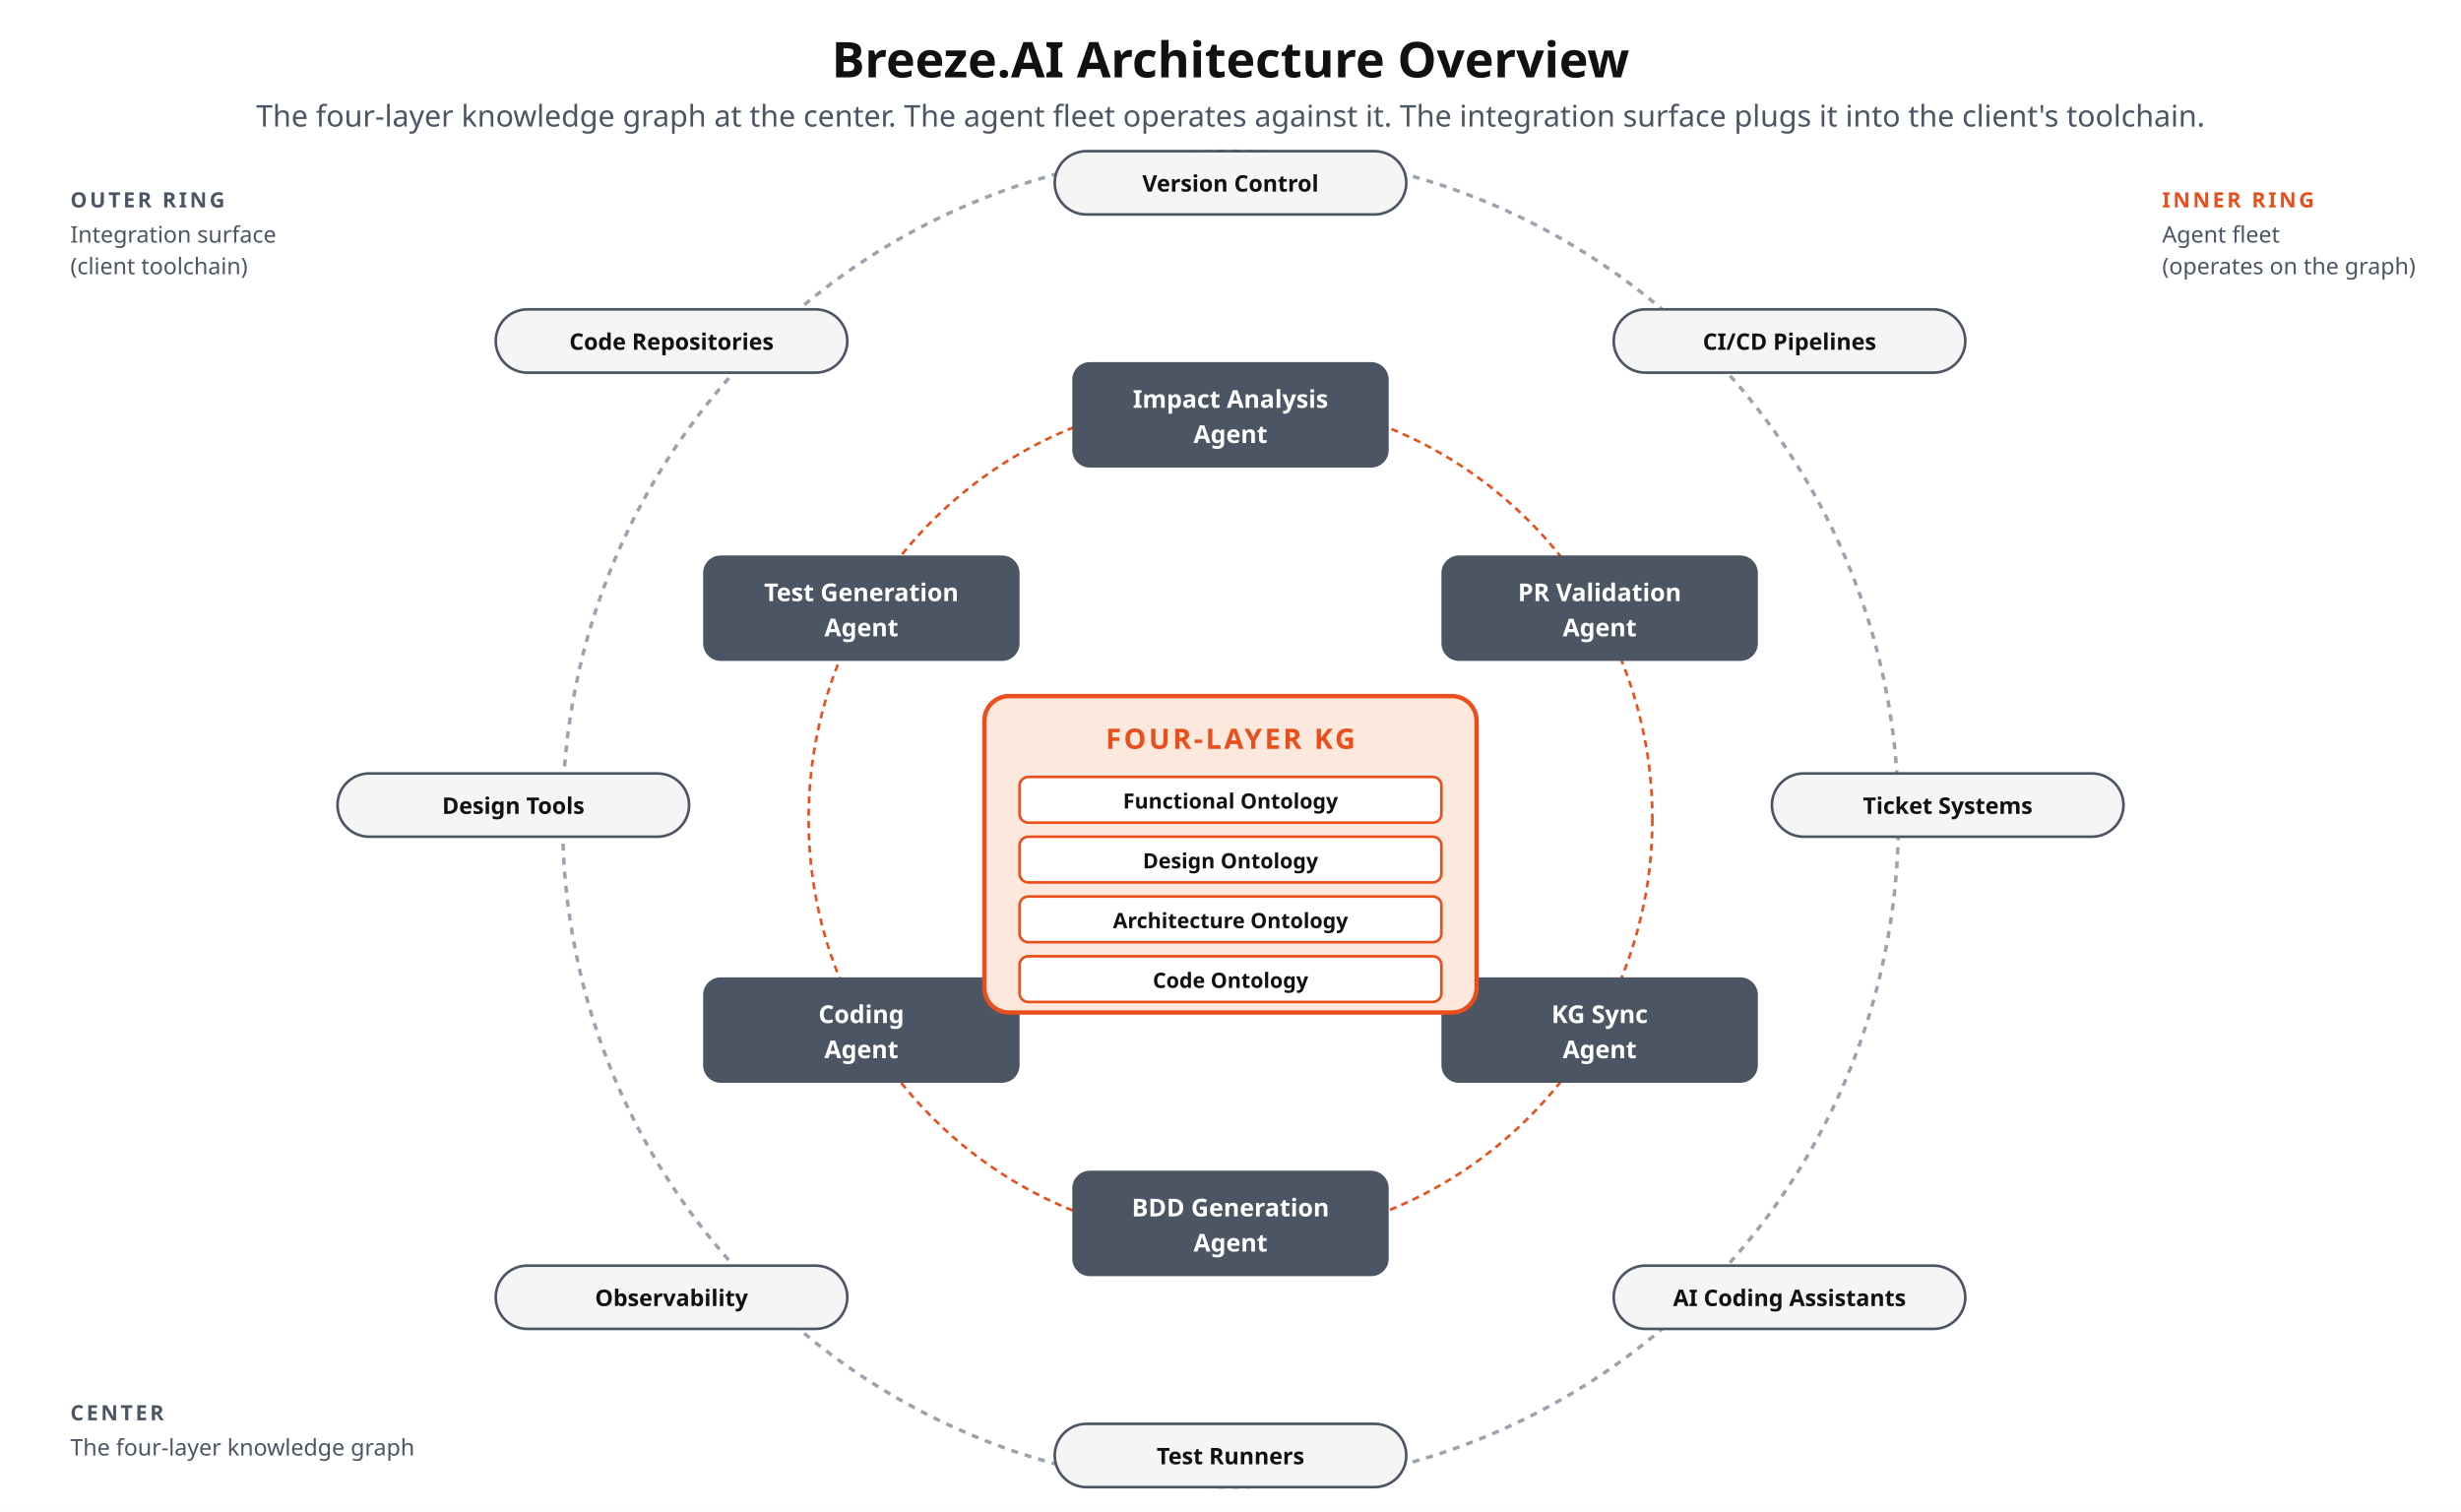
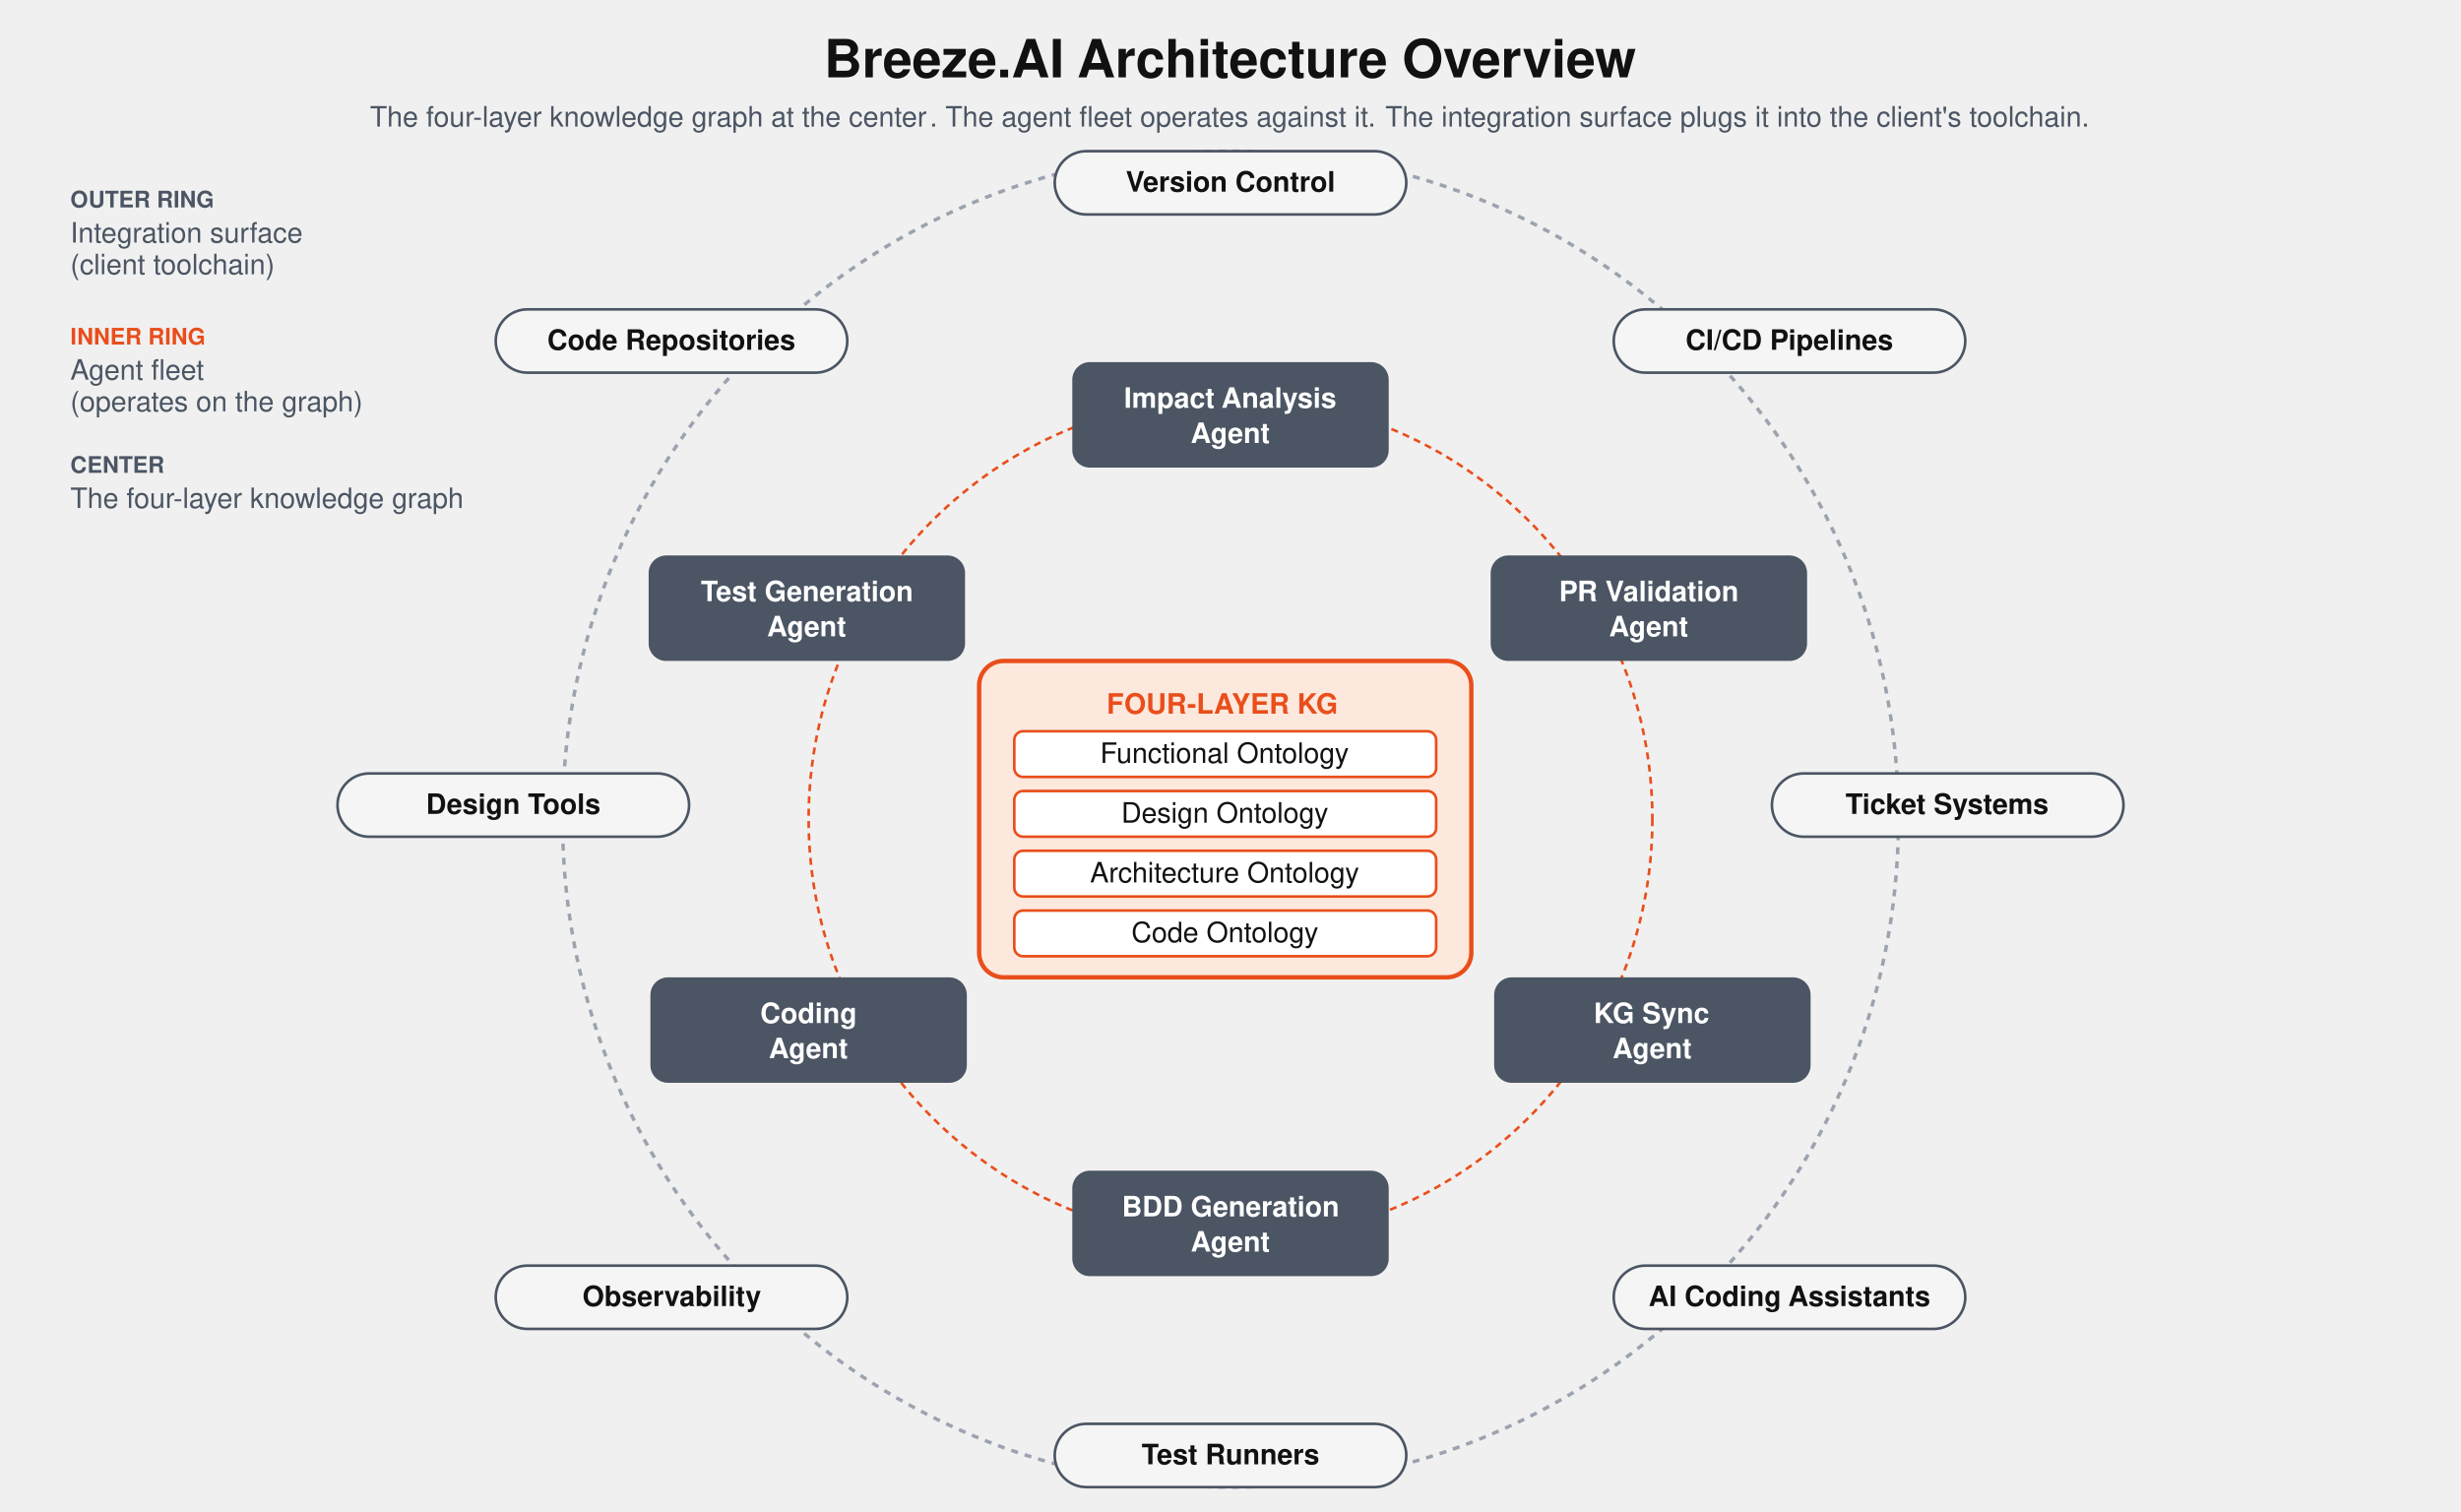
- <svg xmlns="http://www.w3.org/2000/svg" viewBox="0 0 1400 860" width="1400" height="860" preserveAspectRatio="xMidYMid meet" font-family="Segoe UI, system-ui, sans-serif">
-   <rect width="1400" height="860" style="fill:#ffffff" />
-   <text x="700" y="44" text-anchor="middle" style="font:600 28px Segoe UI,system-ui,sans-serif;fill:#111111">Breeze.AI Architecture Overview</text>
-   <text x="700" y="72" text-anchor="middle" style="font:17px Segoe UI,system-ui,sans-serif;fill:#4b5563">The four-layer knowledge graph at the center. The agent fleet operates against it. The integration surface plugs it into the client's toolchain.</text>
+ <svg xmlns="http://www.w3.org/2000/svg" width="1400px" height="860px" version="1.1" xml:space="preserve" style="fill-rule:evenodd;clip-rule:evenodd;">
+   <g transform="matrix(1,0,0,1,700,44)">
+     <text x="-231.218px" y="0px" style="font-family:'Helvetica-Bold', 'Helvetica';font-weight:700;font-size:30px;fill:rgb(17,17,17);">Breeze.AI <tspan x="-87.253px -65.588px " y="0px 0px ">Ar</tspan>chitecture Overview</text>
+   </g>
+   <g transform="matrix(1,0,0,1,700,72)">
+     <g transform="matrix(16,0,0,16,-86.01172,0)">
+         </g>
+     <g transform="matrix(16,0,0,16,-81.56641,0)">
+         </g>
+     <text x="-489.543px" y="0px" style="font-family:'Helvetica';font-size:16px;fill:rgb(75,85,99);">The four-layer knowledge graph at the center<tspan x="-171.121px -166.676px -162.512px -152.738px " y="0px 0px 0px 0px ">. Th</tspan>e agent ﬂeet operates against it. <tspan x="88.035px 97.809px " y="0px 0px ">Th</tspan>e integration surface plugs it into the client's toolchain.</text>
+   </g>
  <g>
-     <circle cx="700" cy="466" r="380" style="fill:none;stroke:#9ca3af;stroke-width:2;stroke-dasharray:4 4" />
-     <g transform="translate(700,86)">
-       <rect x="-100" y="0" width="200" height="36" rx="18" ry="18" style="fill:#f5f5f5;stroke:#4b5563;stroke-width:1.5" />
-       <text x="0" y="23" text-anchor="middle" style="font:700 13px Segoe UI,system-ui,sans-serif;fill:#111111">Version Control</text>
+     <circle cx="700" cy="466" r="380" style="fill:none;stroke:rgb(156,163,175);stroke-width:2px;stroke-dasharray:4,4;" />
+     <g transform="matrix(1,0,0,1,700,86)">
+       <path d="M100,18C100,27.934 91.934,36 82,36L-82,36C-91.934,36 -100,27.934 -100,18C-100,8.066 -91.934,0 -82,0L82,0C91.934,0 100,8.066 100,18Z" style="fill:rgb(245,245,245);stroke:rgb(75,85,99);stroke-width:1.5px;" />
+       <g transform="matrix(1,0,0,1,0,23)">
+         <text x="-59.566px" y="0px" style="font-family:'Helvetica-Bold', 'Helvetica';font-weight:700;font-size:16px;fill:rgb(17,17,17);">V<tspan x="-49.77px -40.871px " y="0px 0px ">er</tspan>sion Control</text>
+       </g>
    </g>
-     <g transform="translate(1018,176)">
-       <rect x="-100" y="0" width="200" height="36" rx="18" ry="18" style="fill:#f5f5f5;stroke:#4b5563;stroke-width:1.5" />
-       <text x="0" y="23" text-anchor="middle" style="font:700 13px Segoe UI,system-ui,sans-serif;fill:#111111">CI/CD Pipelines</text>
+     <g transform="matrix(1,0,0,1,1018,176)">
+       <path d="M100,18C100,27.934 91.934,36 82,36L-82,36C-91.934,36 -100,27.934 -100,18C-100,8.066 -91.934,0 -82,0L82,0C91.934,0 100,8.066 100,18Z" style="fill:rgb(245,245,245);stroke:rgb(75,85,99);stroke-width:1.5px;" />
+       <g transform="matrix(1,0,0,1,0,23)">
+         <text x="-59.125px" y="0px" style="font-family:'Helvetica-Bold', 'Helvetica';font-weight:700;font-size:16px;fill:rgb(17,17,17);">CI/CD Pipelines</text>
+       </g>
    </g>
-     <g transform="translate(1108,440)">
-       <rect x="-100" y="0" width="200" height="36" rx="18" ry="18" style="fill:#f5f5f5;stroke:#4b5563;stroke-width:1.5" />
-       <text x="0" y="23" text-anchor="middle" style="font:700 13px Segoe UI,system-ui,sans-serif;fill:#111111">Ticket Systems</text>
+     <g transform="matrix(1,0,0,1,1108,440)">
+       <path d="M100,18C100,27.934 91.934,36 82,36L-82,36C-91.934,36 -100,27.934 -100,18C-100,8.066 -91.934,0 -82,0L82,0C91.934,0 100,8.066 100,18Z" style="fill:rgb(245,245,245);stroke:rgb(75,85,99);stroke-width:1.5px;" />
+       <g transform="matrix(1,0,0,1,0,23)">
+         <text x="-58.113px" y="0px" style="font-family:'Helvetica-Bold', 'Helvetica';font-weight:700;font-size:16px;fill:rgb(17,17,17);">T<tspan x="-48.621px -44.176px " y="0px 0px ">ic</tspan>ket Systems</text>
+       </g>
    </g>
-     <g transform="translate(1018,720)">
-       <rect x="-100" y="0" width="200" height="36" rx="18" ry="18" style="fill:#f5f5f5;stroke:#4b5563;stroke-width:1.5" />
-       <text x="0" y="23" text-anchor="middle" style="font:700 13px Segoe UI,system-ui,sans-serif;fill:#111111">AI Coding Assistants</text>
+     <g transform="matrix(1,0,0,1,1018,720)">
+       <path d="M100,18C100,27.934 91.934,36 82,36L-82,36C-91.934,36 -100,27.934 -100,18C-100,8.066 -91.934,0 -82,0L82,0C91.934,0 100,8.066 100,18Z" style="fill:rgb(245,245,245);stroke:rgb(75,85,99);stroke-width:1.5px;" />
+       <g transform="matrix(1,0,0,1,0,23)">
+         <text x="-80.16px" y="0px" style="font-family:'Helvetica-Bold', 'Helvetica';font-weight:700;font-size:16px;fill:rgb(17,17,17);">AI Coding <tspan x="-0.762px 10.793px " y="0px 0px ">As</tspan>sistants</text>
+       </g>
    </g>
-     <g transform="translate(700,810)">
-       <rect x="-100" y="0" width="200" height="36" rx="18" ry="18" style="fill:#f5f5f5;stroke:#4b5563;stroke-width:1.5" />
-       <text x="0" y="23" text-anchor="middle" style="font:700 13px Segoe UI,system-ui,sans-serif;fill:#111111">Test Runners</text>
+     <g transform="matrix(1,0,0,1,700,810)">
+       <path d="M100,18C100,27.934 91.934,36 82,36L-82,36C-91.934,36 -100,27.934 -100,18C-100,8.066 -91.934,0 -82,0L82,0C91.934,0 100,8.066 100,18Z" style="fill:rgb(245,245,245);stroke:rgb(75,85,99);stroke-width:1.5px;" />
+       <g transform="matrix(1,0,0,1,0,23)">
+         <text x="-50.531px" y="0px" style="font-family:'Helvetica-Bold', 'Helvetica';font-weight:700;font-size:16px;fill:rgb(17,17,17);">T<tspan x="-41.938px -33.039px " y="0px 0px ">es</tspan>t Runners</text>
+       </g>
    </g>
-     <g transform="translate(382,720)">
-       <rect x="-100" y="0" width="200" height="36" rx="18" ry="18" style="fill:#f5f5f5;stroke:#4b5563;stroke-width:1.5" />
-       <text x="0" y="23" text-anchor="middle" style="font:700 13px Segoe UI,system-ui,sans-serif;fill:#111111">Observability</text>
+     <g transform="matrix(1,0,0,1,382,720)">
+       <path d="M100,18C100,27.934 91.934,36 82,36L-82,36C-91.934,36 -100,27.934 -100,18C-100,8.066 -91.934,0 -82,0L82,0C91.934,0 100,8.066 100,18Z" style="fill:rgb(245,245,245);stroke:rgb(75,85,99);stroke-width:1.5px;" />
+       <g transform="matrix(1,0,0,1,0,23)">
+         <text x="-50.688px" y="0px" style="font-family:'Helvetica-Bold', 'Helvetica';font-weight:700;font-size:16px;fill:rgb(17,17,17);">Observability</text>
+       </g>
    </g>
-     <g transform="translate(292,440)">
-       <rect x="-100" y="0" width="200" height="36" rx="18" ry="18" style="fill:#f5f5f5;stroke:#4b5563;stroke-width:1.5" />
-       <text x="0" y="23" text-anchor="middle" style="font:700 13px Segoe UI,system-ui,sans-serif;fill:#111111">Design Tools</text>
+     <g transform="matrix(1,0,0,1,292,440)">
+       <path d="M100,18C100,27.934 91.934,36 82,36L-82,36C-91.934,36 -100,27.934 -100,18C-100,8.066 -91.934,0 -82,0L82,0C91.934,0 100,8.066 100,18Z" style="fill:rgb(245,245,245);stroke:rgb(75,85,99);stroke-width:1.5px;" />
+       <g transform="matrix(1,0,0,1,0,23)">
+         <text x="-49.637px" y="0px" style="font-family:'Helvetica-Bold', 'Helvetica';font-weight:700;font-size:16px;fill:rgb(17,17,17);">Design T<tspan x="16.746px 26.52px " y="0px 0px ">oo</tspan>ls</text>
+       </g>
    </g>
-     <g transform="translate(382,176)">
-       <rect x="-100" y="0" width="200" height="36" rx="18" ry="18" style="fill:#f5f5f5;stroke:#4b5563;stroke-width:1.5" />
-       <text x="0" y="23" text-anchor="middle" style="font:700 13px Segoe UI,system-ui,sans-serif;fill:#111111">Code Repositories</text>
+     <g transform="matrix(1,0,0,1,382,176)">
+       <path d="M100,18C100,27.934 91.934,36 82,36L-82,36C-91.934,36 -100,27.934 -100,18C-100,8.066 -91.934,0 -82,0L82,0C91.934,0 100,8.066 100,18Z" style="fill:rgb(245,245,245);stroke:rgb(75,85,99);stroke-width:1.5px;" />
+       <g transform="matrix(1,0,0,1,0,23)">
+         <text x="-70.68px" y="0px" style="font-family:'Helvetica-Bold', 'Helvetica';font-weight:700;font-size:16px;fill:rgb(17,17,17);">Code Repositories</text>
+       </g>
    </g>
  </g>
  <g>
-     <circle cx="700" cy="466" r="240" style="fill:none;stroke:#E94E1B;stroke-width:1.5;stroke-dasharray:4 3" />
-     <g transform="translate(610,206)">
-       <rect x="0" y="0" width="180" height="60" rx="10" ry="10" style="fill:#4b5563" />
-       <text x="90" y="26" text-anchor="middle" style="font:700 14px Segoe UI,system-ui,sans-serif;fill:#ffffff">Impact Analysis</text>
-       <text x="90" y="46" text-anchor="middle" style="font:700 14px Segoe UI,system-ui,sans-serif;fill:#ffffff">Agent</text>
+     <circle cx="700" cy="466" r="240" style="fill:none;stroke:rgb(233,78,27);stroke-width:1.5px;stroke-dasharray:4,3;" />
+     <g transform="matrix(1,0,0,1,610,206)">
+       <path d="M180,10L180,50C180,55.519 175.519,60 170,60L10,60C4.481,60 0,55.519 0,50L0,10C0,4.481 4.481,0 10,0L170,0C175.519,0 180,4.481 180,10Z" style="fill:rgb(75,85,99);" />
+       <g transform="matrix(1,0,0,1,90,26)">
+         <text x="-60.621px" y="0px" style="font-family:'Helvetica-Bold', 'Helvetica';font-weight:700;font-size:16px;fill:white;">Impact <tspan x="-5.191px 6.363px " y="0px 0px ">An</tspan>alysis</text>
+       </g>
+       <g transform="matrix(1,0,0,1,90,46)">
+         <text x="-22.664px" y="0px" style="font-family:'Helvetica-Bold', 'Helvetica';font-weight:700;font-size:16px;fill:white;">Agent</text>
+       </g>
    </g>
-     <g transform="translate(820,316)">
-       <rect x="0" y="0" width="180" height="60" rx="10" ry="10" style="fill:#4b5563" />
-       <text x="90" y="26" text-anchor="middle" style="font:700 14px Segoe UI,system-ui,sans-serif;fill:#ffffff">PR Validation</text>
-       <text x="90" y="46" text-anchor="middle" style="font:700 14px Segoe UI,system-ui,sans-serif;fill:#ffffff">Agent</text>
+     <g transform="matrix(1,0,0,1,848,316)">
+       <path d="M180,10L180,50C180,55.519 175.519,60 170,60L10,60C4.481,60 0,55.519 0,50L0,10C0,4.481 4.481,0 10,0L170,0C175.519,0 180,4.481 180,10Z" style="fill:rgb(75,85,99);" />
+       <g transform="matrix(1,0,0,1,90,26)">
+         <text x="-51.125px" y="0px" style="font-family:'Helvetica-Bold', 'Helvetica';font-weight:700;font-size:16px;fill:white;">PR V<tspan x="-14.656px -5.758px " y="0px 0px ">al</tspan>idation</text>
+       </g>
+       <g transform="matrix(1,0,0,1,90,46)">
+         <text x="-22.664px" y="0px" style="font-family:'Helvetica-Bold', 'Helvetica';font-weight:700;font-size:16px;fill:white;">Agent</text>
+       </g>
    </g>
-     <g transform="translate(820,556)">
-       <rect x="0" y="0" width="180" height="60" rx="10" ry="10" style="fill:#4b5563" />
-       <text x="90" y="26" text-anchor="middle" style="font:700 14px Segoe UI,system-ui,sans-serif;fill:#ffffff">KG Sync</text>
-       <text x="90" y="46" text-anchor="middle" style="font:700 14px Segoe UI,system-ui,sans-serif;fill:#ffffff">Agent</text>
+     <g transform="matrix(1,0,0,1,850,556)">
+       <path d="M180,10L180,50C180,55.519 175.519,60 170,60L10,60C4.481,60 0,55.519 0,50L0,10C0,4.481 4.481,0 10,0L170,0C175.519,0 180,4.481 180,10Z" style="fill:rgb(75,85,99);" />
+       <g transform="matrix(1,0,0,1,90,26)">
+         <text x="-33.344px" y="0px" style="font-family:'Helvetica-Bold', 'Helvetica';font-weight:700;font-size:16px;fill:white;">KG Sync</text>
+       </g>
+       <g transform="matrix(1,0,0,1,90,46)">
+         <text x="-22.664px" y="0px" style="font-family:'Helvetica-Bold', 'Helvetica';font-weight:700;font-size:16px;fill:white;">Agent</text>
+       </g>
    </g>
-     <g transform="translate(610,666)">
-       <rect x="0" y="0" width="180" height="60" rx="10" ry="10" style="fill:#4b5563" />
-       <text x="90" y="26" text-anchor="middle" style="font:700 14px Segoe UI,system-ui,sans-serif;fill:#ffffff">BDD Generation</text>
-       <text x="90" y="46" text-anchor="middle" style="font:700 14px Segoe UI,system-ui,sans-serif;fill:#ffffff">Agent</text>
+     <g transform="matrix(1,0,0,1,610,666)">
+       <path d="M180,10L180,50C180,55.519 175.519,60 170,60L10,60C4.481,60 0,55.519 0,50L0,10C0,4.481 4.481,0 10,0L170,0C175.519,0 180,4.481 180,10Z" style="fill:rgb(75,85,99);" />
+       <g transform="matrix(1,0,0,1,90,26)">
+         <text x="-61.785px" y="0px" style="font-family:'Helvetica-Bold', 'Helvetica';font-weight:700;font-size:16px;fill:white;">BDD Generation</text>
+       </g>
+       <g transform="matrix(1,0,0,1,90,46)">
+         <text x="-22.664px" y="0px" style="font-family:'Helvetica-Bold', 'Helvetica';font-weight:700;font-size:16px;fill:white;">Agent</text>
+       </g>
    </g>
-     <g transform="translate(400,556)">
-       <rect x="0" y="0" width="180" height="60" rx="10" ry="10" style="fill:#4b5563" />
-       <text x="90" y="26" text-anchor="middle" style="font:700 14px Segoe UI,system-ui,sans-serif;fill:#ffffff">Coding</text>
-       <text x="90" y="46" text-anchor="middle" style="font:700 14px Segoe UI,system-ui,sans-serif;fill:#ffffff">Agent</text>
+     <g transform="matrix(1,0,0,1,370,556)">
+       <path d="M180,10L180,50C180,55.519 175.519,60 170,60L10,60C4.481,60 0,55.519 0,50L0,10C0,4.481 4.481,0 10,0L170,0C175.519,0 180,4.481 180,10Z" style="fill:rgb(75,85,99);" />
+       <g transform="matrix(1,0,0,1,90,26)">
+         <text x="-27.547px" y="0px" style="font-family:'Helvetica-Bold', 'Helvetica';font-weight:700;font-size:16px;fill:white;">Coding</text>
+       </g>
+       <g transform="matrix(1,0,0,1,90,46)">
+         <text x="-22.664px" y="0px" style="font-family:'Helvetica-Bold', 'Helvetica';font-weight:700;font-size:16px;fill:white;">Agent</text>
+       </g>
    </g>
-     <g transform="translate(400,316)">
-       <rect x="0" y="0" width="180" height="60" rx="10" ry="10" style="fill:#4b5563" />
-       <text x="90" y="26" text-anchor="middle" style="font:700 14px Segoe UI,system-ui,sans-serif;fill:#ffffff">Test Generation</text>
-       <text x="90" y="46" text-anchor="middle" style="font:700 14px Segoe UI,system-ui,sans-serif;fill:#ffffff">Agent</text>
+     <g transform="matrix(1,0,0,1,369,316)">
+       <path d="M180,10L180,50C180,55.519 175.519,60 170,60L10,60C4.481,60 0,55.519 0,50L0,10C0,4.481 4.481,0 10,0L170,0C175.519,0 180,4.481 180,10Z" style="fill:rgb(75,85,99);" />
+       <g transform="matrix(1,0,0,1,90,26)">
+         <text x="-60.312px" y="0px" style="font-family:'Helvetica-Bold', 'Helvetica';font-weight:700;font-size:16px;fill:white;">T<tspan x="-51.719px -42.82px " y="0px 0px ">es</tspan>t Generation</text>
+       </g>
+       <g transform="matrix(1,0,0,1,90,46)">
+         <text x="-22.664px" y="0px" style="font-family:'Helvetica-Bold', 'Helvetica';font-weight:700;font-size:16px;fill:white;">Agent</text>
+       </g>
    </g>
  </g>
-   <g transform="translate(560,396)">
-     <rect x="0" y="0" width="280" height="180" rx="14" ry="14" style="fill:#FDE8DD;stroke:#E94E1B;stroke-width:2.5" />
-     <text x="140" y="30" text-anchor="middle" style="font:700 16px Segoe UI,system-ui,sans-serif;fill:#E94E1B;letter-spacing:1.5px">FOUR-LAYER KG</text>
-     <g transform="translate(20,46)">
-       <rect x="0" y="0" width="240" height="26" rx="5" ry="5" style="fill:#ffffff;stroke:#E94E1B;stroke-width:1.5" />
-       <text x="120" y="18" text-anchor="middle" style="font:700 12px Segoe UI,system-ui,sans-serif;fill:#111111">Functional Ontology</text>
+   <g transform="matrix(1,0,0,1,560,396)">
+     <g transform="matrix(1,0,0,1,-3,-20)">
+       <path d="M280,14L280,166C280,173.727 273.727,180 266,180L14,180C6.273,180 0,173.727 0,166L0,14C0,6.273 6.273,0 14,0L266,0C273.727,0 280,6.273 280,14Z" style="fill:rgb(253,232,221);stroke:rgb(233,78,27);stroke-width:2.5px;" />
    </g>
-     <g transform="translate(20,80)">
-       <rect x="0" y="0" width="240" height="26" rx="5" ry="5" style="fill:#ffffff;stroke:#E94E1B;stroke-width:1.5" />
-       <text x="120" y="18" text-anchor="middle" style="font:700 12px Segoe UI,system-ui,sans-serif;fill:#111111">Design Ontology</text>
+     <g transform="matrix(1,0,0,1,136.88,10)">
+       <text x="-67.37px" y="0px" style="font-family:'Helvetica-Bold', 'Helvetica';font-weight:700;font-size:16px;fill:rgb(233,78,27);">F<tspan x="-57.356px -44.671px -32.876px -21.082px -15.513px -5.5px 4.826px 15.738px 26.65px 38.444px 43.13px 54.924px " y="0px 0px 0px 0px 0px 0px 0px 0px 0px 0px 0px 0px ">OUR-LAYER KG</tspan>
+       </text>
    </g>
-     <g transform="translate(20,114)">
-       <rect x="0" y="0" width="240" height="26" rx="5" ry="5" style="fill:#ffffff;stroke:#E94E1B;stroke-width:1.5" />
-       <text x="120" y="18" text-anchor="middle" style="font:700 12px Segoe UI,system-ui,sans-serif;fill:#111111">Architecture Ontology</text>
+     <g transform="matrix(1,0,0,1,17,26)">
+       <g transform="matrix(1,0,0,1,0,-6)">
+         <path d="M240,5L240,21C240,23.76 237.76,26 235,26L5,26C2.24,26 0,23.76 0,21L0,5C0,2.24 2.24,0 5,0L235,0C237.76,0 240,2.24 240,5Z" style="fill:white;stroke:rgb(233,78,27);stroke-width:1.5px;" />
+       </g>
+       <g transform="matrix(1,0,0,1,120,12)">
+         <text x="-71.152px" y="0px" style="font-family:'Helvetica';font-size:16px;fill:rgb(17,17,17);">Functional Ontology</text>
+       </g>
    </g>
-     <g transform="translate(20,148)">
-       <rect x="0" y="0" width="240" height="26" rx="5" ry="5" style="fill:#ffffff;stroke:#E94E1B;stroke-width:1.5" />
-       <text x="120" y="18" text-anchor="middle" style="font:700 12px Segoe UI,system-ui,sans-serif;fill:#111111">Code Ontology</text>
+     <g transform="matrix(1,0,0,1,17,54)">
+       <path d="M240,5L240,21C240,23.76 237.76,26 235,26L5,26C2.24,26 0,23.76 0,21L0,5C0,2.24 2.24,0 5,0L235,0C237.76,0 240,2.24 240,5Z" style="fill:white;stroke:rgb(233,78,27);stroke-width:1.5px;" />
+       <g transform="matrix(1,0,0,1,120,18)">
+         <text x="-59.145px" y="0px" style="font-family:'Helvetica';font-size:16px;fill:rgb(17,17,17);">Design Ontology</text>
+       </g>
+     </g>
+     <g transform="matrix(1,0,0,1,17,88)">
+       <path d="M240,5L240,21C240,23.76 237.76,26 235,26L5,26C2.24,26 0,23.76 0,21L0,5C0,2.24 2.24,0 5,0L235,0C237.76,0 240,2.24 240,5Z" style="fill:white;stroke:rgb(233,78,27);stroke-width:1.5px;" />
+       <g transform="matrix(1,0,0,1,120,18)">
+         <text x="-76.926px" y="0px" style="font-family:'Helvetica';font-size:16px;fill:rgb(17,17,17);">Architecture Ontology</text>
+       </g>
+     </g>
+     <g transform="matrix(1,0,0,1,17,122)">
+       <path d="M240,5L240,21C240,23.76 237.76,26 235,26L5,26C2.24,26 0,23.76 0,21L0,5C0,2.24 2.24,0 5,0L235,0C237.76,0 240,2.24 240,5Z" style="fill:white;stroke:rgb(233,78,27);stroke-width:1.5px;" />
+       <g transform="matrix(1,0,0,1,120,18)">
+         <text x="-53.367px" y="0px" style="font-family:'Helvetica';font-size:16px;fill:rgb(17,17,17);">Code Ontology</text>
+       </g>
    </g>
  </g>
-   <text x="700" y="58" text-anchor="middle" style="font:italic 11px Segoe UI,system-ui,sans-serif;fill:#9ca3af" />
-   <g transform="translate(40,118)">
-     <text x="0" y="0" style="font:700 12px Segoe UI,system-ui,sans-serif;fill:#4b5563;letter-spacing:1.5px">OUTER RING</text>
-     <text x="0" y="20" style="font:13px Segoe UI,system-ui,sans-serif;fill:#4b5563">Integration surface</text>
-     <text x="0" y="38" style="font:13px Segoe UI,system-ui,sans-serif;fill:#4b5563">(client toolchain)</text>
+   <g transform="matrix(1,0,0,1,40,118)">
+     <text x="0px" y="0px" style="font-family:'Helvetica-Bold', 'Helvetica';font-weight:700;font-size:13px;fill:rgb(75,85,99);">O<tspan x="10.307px 19.89px 28.026px 36.892px 46.475px 50.282px 59.865px 63.672px 73.255px " y="0px 0px 0px 0px 0px 0px 0px 0px 0px ">UTER RING</tspan>
+     </text>
+     <g transform="matrix(1,0,0,1,0,20)">
+       <text x="0px" y="0px" style="font-family:'Helvetica';font-size:16px;fill:rgb(75,85,99);">Integration surface</text>
+     </g>
+     <g transform="matrix(1,0,0,1,0,38)">
+       <text x="0px" y="0px" style="font-family:'Helvetica';font-size:16px;fill:rgb(75,85,99);">(client toolchain)</text>
+     </g>
  </g>
-   <g transform="translate(1230,118)">
-     <text x="0" y="0" style="font:700 12px Segoe UI,system-ui,sans-serif;fill:#E94E1B;letter-spacing:1.5px">INNER RING</text>
-     <text x="0" y="20" style="font:13px Segoe UI,system-ui,sans-serif;fill:#4b5563">Agent fleet</text>
-     <text x="0" y="38" style="font:13px Segoe UI,system-ui,sans-serif;fill:#4b5563">(operates on the graph)</text>
+   <g transform="matrix(1,0,0,1,1230,118)">
+     <g transform="matrix(1,0,0,1,-1190,78)">
+       <text x="0px" y="0px" style="font-family:'Helvetica-Bold', 'Helvetica';font-weight:700;font-size:13px;fill:rgb(233,78,27);">I<tspan x="3.807px 13.39px 22.973px 31.839px 41.422px 45.229px 54.812px 58.619px 68.202px " y="0px 0px 0px 0px 0px 0px 0px 0px 0px ">NNER RING</tspan>
+       </text>
+     </g>
+     <g transform="matrix(1,0,0,1,-1190,98)">
+       <g transform="matrix(16,0,0,16,46.25781,0)">
+             </g>
+       <g transform="matrix(16,0,0,16,50.70312,0)">
+             </g>
+       <text x="0px" y="0px" style="font-family:'Helvetica';font-size:16px;fill:rgb(75,85,99);">Agent ﬂeet</text>
+     </g>
+     <g transform="matrix(1,0,0,1,-1190,116)">
+       <text x="0px" y="0px" style="font-family:'Helvetica';font-size:16px;fill:rgb(75,85,99);">(operates on the graph)</text>
+     </g>
  </g>
-   <g transform="translate(40,808)">
-     <text x="0" y="0" style="font:700 12px Segoe UI,system-ui,sans-serif;fill:#4b5563;letter-spacing:1.5px">CENTER</text>
-     <text x="0" y="20" style="font:13px Segoe UI,system-ui,sans-serif;fill:#4b5563">The four-layer knowledge graph</text>
+   <g transform="matrix(1,0,0,1,40,808)">
+     <g transform="matrix(1,0,0,1,0,-539)">
+       <text x="0px" y="0px" style="font-family:'Helvetica-Bold', 'Helvetica';font-weight:700;font-size:13px;fill:rgb(75,85,99);">C<tspan x="9.583px 18.449px 28.032px 36.168px 45.034px " y="0px 0px 0px 0px 0px ">ENTER</tspan>
+       </text>
+     </g>
+     <g transform="matrix(1,0,0,1,0,-519)">
+       <text x="0px" y="0px" style="font-family:'Helvetica';font-size:16px;fill:rgb(75,85,99);">The four-layer knowledge graph</text>
+     </g>
  </g>
</svg>
